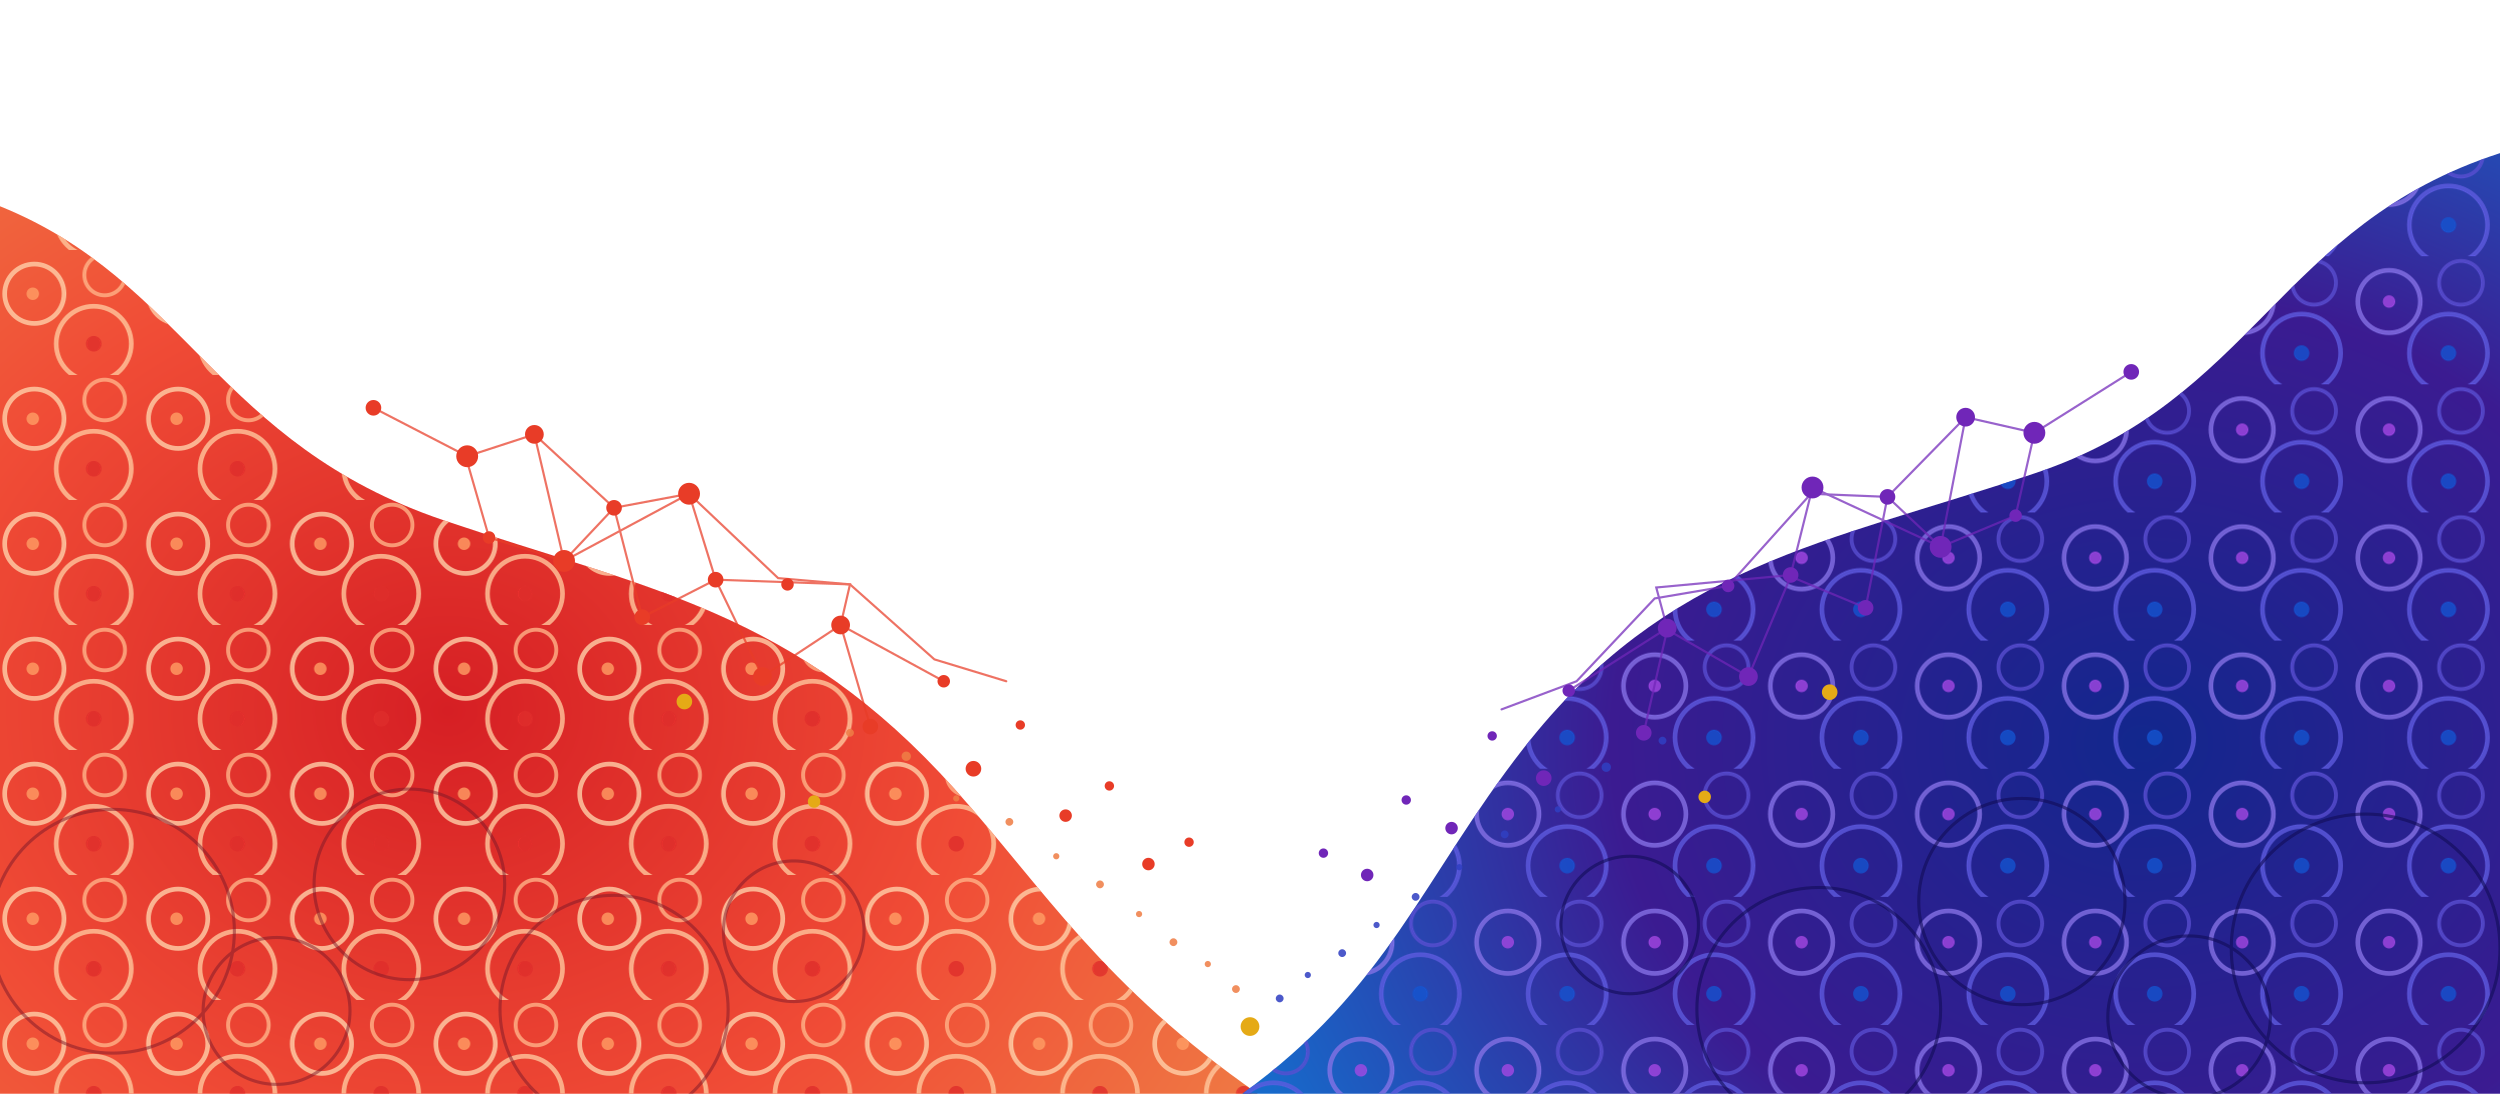
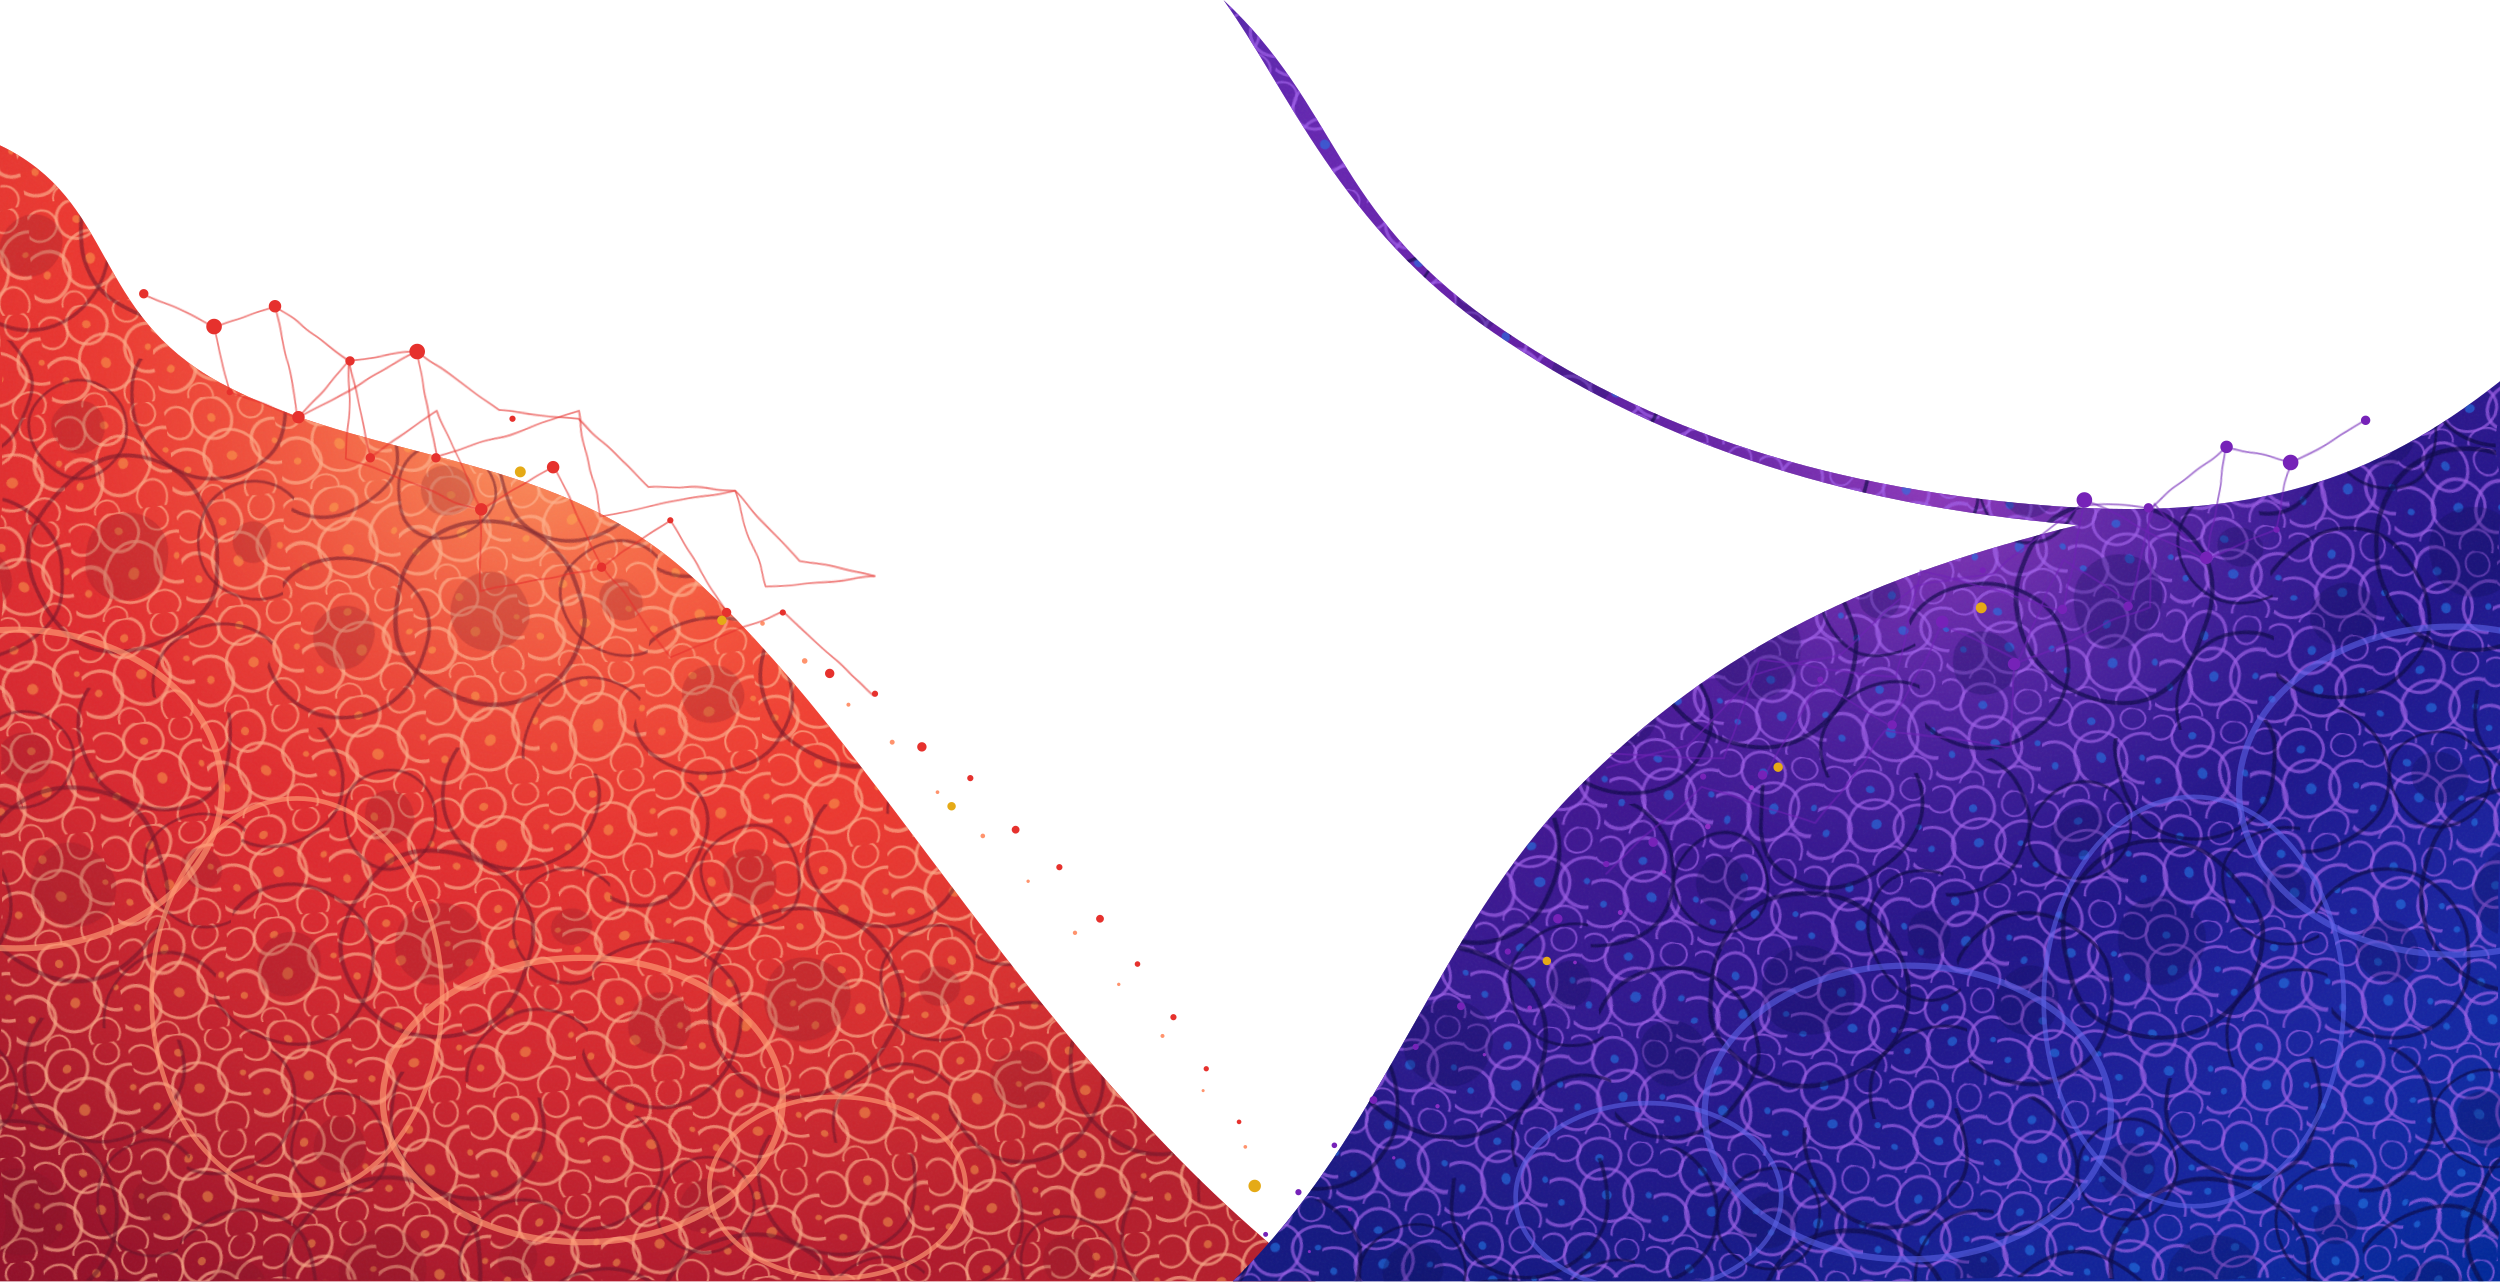
- <svg xmlns="http://www.w3.org/2000/svg" viewBox="0 0 1600 700" role="presentation">
+ <svg xmlns="http://www.w3.org/2000/svg" viewBox="0 0 1600 820" role="presentation">
  <defs>
-     <radialGradient id="coralField" cx="35%" cy="65%" r="75%">
-       <stop offset="0" stop-color="#d61f24" />
-       <stop offset=".55" stop-color="#f04c36" />
-       <stop offset="1" stop-color="#ef7d45" />
+     <linearGradient id="warmField" x1="0" y1="1" x2=".88" y2="0">
+       <stop offset="0" stop-color="#9f1026" />
+       <stop offset=".27" stop-color="#d51f2d" />
+       <stop offset=".62" stop-color="#f33c2e" />
+       <stop offset="1" stop-color="#ff7b52" />
+     </linearGradient>
+     <linearGradient id="coolField" x1="1" y1="1" x2=".12" y2="0">
+       <stop offset="0" stop-color="#003ac7" />
+       <stop offset=".32" stop-color="#171080" />
+       <stop offset=".66" stop-color="#4f138e" />
+       <stop offset="1" stop-color="#8c2bc2" />
+     </linearGradient>
+     <radialGradient id="warmGlow" cx="38%" cy="32%" r="72%">
+       <stop offset="0" stop-color="#ffb56f" stop-opacity=".82" />
+       <stop offset=".48" stop-color="#ff5538" stop-opacity=".18" />
+       <stop offset="1" stop-color="#820d2a" stop-opacity=".48" />
    </radialGradient>
-     <radialGradient id="blueField" cx="72%" cy="68%" r="75%">
-       <stop offset="0" stop-color="#12278d" />
-       <stop offset=".55" stop-color="#3b1b91" />
-       <stop offset="1" stop-color="#176acb" />
+     <radialGradient id="coolGlow" cx="58%" cy="36%" r="75%">
+       <stop offset="0" stop-color="#bd4dd4" stop-opacity=".68" />
+       <stop offset=".48" stop-color="#4c26b6" stop-opacity=".14" />
+       <stop offset="1" stop-color="#001b7b" stop-opacity=".6" />
    </radialGradient>
-     <pattern id="coralCells" width="92" height="80" patternUnits="userSpaceOnUse">
-       <circle cx="22" cy="28" r="19" fill="none" stroke="#ffd0a9" stroke-width="3" />
-       <circle cx="67" cy="16" r="13" fill="none" stroke="#ffb287" stroke-width="2.5" />
-       <circle cx="60" cy="60" r="24" fill="none" stroke="#ffc69c" stroke-width="3" />
-       <circle cx="21" cy="28" r="4" fill="#ff9d64" />
-       <circle cx="60" cy="60" r="5" fill="#df2d2b" />
-     </pattern>
-     <pattern id="blueCells" width="94" height="82" patternUnits="userSpaceOnUse">
-       <circle cx="25" cy="29" r="20" fill="none" stroke="#8672e6" stroke-width="3" />
-       <circle cx="71" cy="17" r="14" fill="none" stroke="#594ed0" stroke-width="2.5" />
-       <circle cx="63" cy="62" r="25" fill="none" stroke="#5e5bdf" stroke-width="3" />
-       <circle cx="25" cy="29" r="4" fill="#a648e4" />
-       <circle cx="63" cy="62" r="5" fill="#1354d1" />
-     </pattern>
-     <clipPath id="leftTerritory">
-       <path d="M0 132C119 180 139 284 284 333c130 44 225 58 327 172 58 65 95 126 194 195H0Z" />
+     <pattern id="warmMicro" width="71" height="67" patternUnits="userSpaceOnUse" patternTransform="rotate(-7)">
+       <g fill="none" stroke="#ffb58f" stroke-opacity=".72">
+         <circle cx="8" cy="15" r="10" stroke-width="1.6" />
+         <circle cx="31" cy="13" r="13" stroke-width="2" />
+         <circle cx="57" cy="7" r="8" stroke-width="1.4" />
+         <circle cx="68" cy="32" r="15" stroke-width="2.2" />
+         <circle cx="39" cy="39" r="18" stroke-width="2" />
+         <circle cx="10" cy="47" r="15" stroke-width="2.3" />
+         <circle cx="57" cy="61" r="10" stroke-width="1.4" />
+         <circle cx="26" cy="66" r="8" stroke-width="1.2" />
+       </g>
+       <g fill="#ffb351" fill-opacity=".5">
+         <circle cx="31" cy="13" r="2.7" />
+         <circle cx="39" cy="39" r="3.4" />
+         <circle cx="10" cy="47" r="2.4" />
+         <circle cx="68" cy="32" r="2" />
+       </g>
+     </pattern>
+     <pattern id="warmMacro" width="237" height="213" patternUnits="userSpaceOnUse" patternTransform="rotate(9)">
+       <g fill="none" stroke="#5e1026" stroke-opacity=".58">
+         <circle cx="13" cy="36" r="45" stroke-width="2.1" />
+         <circle cx="91" cy="52" r="31" stroke-width="1.8" />
+         <circle cx="172" cy="21" r="50" stroke-width="2.3" />
+         <circle cx="216" cy="103" r="37" stroke-width="1.8" />
+         <circle cx="134" cy="126" r="61" stroke-width="2.6" />
+         <circle cx="45" cy="154" r="52" stroke-width="2.2" />
+         <circle cx="211" cy="202" r="44" stroke-width="1.9" />
+       </g>
+       <g fill="#761226" fill-opacity=".28">
+         <circle cx="91" cy="52" r="17" />
+         <circle cx="134" cy="126" r="27" />
+         <circle cx="45" cy="154" r="20" />
+         <circle cx="216" cy="103" r="13" />
+       </g>
+     </pattern>
+     <pattern id="coolMicro" width="68" height="64" patternUnits="userSpaceOnUse" patternTransform="rotate(8)">
+       <g fill="none" stroke="#a463ed" stroke-opacity=".72">
+         <circle cx="7" cy="12" r="9" stroke-width="1.5" />
+         <circle cx="29" cy="15" r="14" stroke-width="2" />
+         <circle cx="55" cy="8" r="8" stroke-width="1.3" />
+         <circle cx="65" cy="34" r="16" stroke-width="2.2" />
+         <circle cx="38" cy="38" r="17" stroke-width="2" />
+         <circle cx="9" cy="47" r="15" stroke-width="2.1" />
+         <circle cx="54" cy="61" r="11" stroke-width="1.5" />
+         <circle cx="25" cy="64" r="8" stroke-width="1.2" />
+       </g>
+       <g fill="#2073e4" fill-opacity=".66">
+         <circle cx="29" cy="15" r="2.7" />
+         <circle cx="38" cy="38" r="3.2" />
+         <circle cx="9" cy="47" r="2.2" />
+         <circle cx="65" cy="34" r="2" />
+       </g>
+     </pattern>
+     <pattern id="coolMacro" width="231" height="219" patternUnits="userSpaceOnUse" patternTransform="rotate(-8)">
+       <g fill="none" stroke="#090541" stroke-opacity=".72">
+         <circle cx="11" cy="40" r="47" stroke-width="2.2" />
+         <circle cx="89" cy="55" r="32" stroke-width="1.8" />
+         <circle cx="169" cy="18" r="52" stroke-width="2.4" />
+         <circle cx="215" cy="107" r="39" stroke-width="1.9" />
+         <circle cx="132" cy="131" r="63" stroke-width="2.8" />
+         <circle cx="43" cy="159" r="54" stroke-width="2.3" />
+         <circle cx="207" cy="209" r="45" stroke-width="2" />
+       </g>
+       <g fill="#07094e" fill-opacity=".32">
+         <circle cx="89" cy="55" r="18" />
+         <circle cx="132" cy="131" r="29" />
+         <circle cx="43" cy="159" r="21" />
+         <circle cx="215" cy="107" r="14" />
+       </g>
+     </pattern>
+     <filter id="organicWarp" x="-10%" y="-10%" width="120%" height="120%">
+       <feTurbulence type="fractalNoise" baseFrequency=".008 .015" numOctaves="2" seed="23" result="noise" />
+       <feDisplacementMap in="SourceGraphic" in2="noise" scale="13" xChannelSelector="R" yChannelSelector="B" />
+     </filter>
+     <filter id="fineWarp" x="-5%" y="-5%" width="110%" height="110%">
+       <feTurbulence type="fractalNoise" baseFrequency=".03" numOctaves="2" seed="11" result="noise" />
+       <feDisplacementMap in="SourceGraphic" in2="noise" scale="4" xChannelSelector="R" yChannelSelector="G" />
+     </filter>
+     <filter id="grain" x="0" y="0" width="100%" height="100%">
+       <feTurbulence type="fractalNoise" baseFrequency=".62" numOctaves="3" seed="17" />
+       <feColorMatrix values="1 0 0 0 0  0 1 0 0 0  0 0 1 0 0  0 0 0 .16 0" />
+     </filter>
+     <clipPath id="warmTerritory">
+       <path d="M0 93C75 129 58 200 141 245c94 51 208 43 296 119 128 111 221 313 405 456H0Z" />
    </clipPath>
-     <clipPath id="rightTerritory">
-       <path d="M1600 98c-142 46-157 158-298 205-134 45-235 58-327 176-64 82-87 154-180 221h805Z" />
+     <clipPath id="coolTerritory">
+       <path d="M783 0c73 68 71 135 170 205 104 73 224 109 363 119 125 9 203-16 284-80v576H789c99-97 129-223 219-314 94-95 192-138 322-170-158-13-276-56-374-123C858 146 823 55 783 0Z" />
    </clipPath>
  </defs>
-   <g clip-path="url(#leftTerritory)">
-     <rect width="820" height="700" fill="url(#coralField)" />
-     <rect width="820" height="700" fill="url(#coralCells)" opacity=".8" />
-     <g fill="none" stroke="#7b1728" stroke-width="2" opacity=".5">
-       <circle cx="72" cy="596" r="78" />
-       <circle cx="177" cy="647" r="47" />
-       <circle cx="262" cy="566" r="61" />
-       <circle cx="393" cy="646" r="73" />
-       <circle cx="508" cy="596" r="45" />
-     </g>
-   </g>
-   <g clip-path="url(#rightTerritory)">
-     <rect x="780" width="820" height="700" fill="url(#blueField)" />
-     <rect x="780" width="820" height="700" fill="url(#blueCells)" opacity=".78" />
-     <g fill="none" stroke="#100b56" stroke-width="2" opacity=".6">
-       <circle cx="1514" cy="607" r="86" />
-       <circle cx="1401" cy="651" r="52" />
-       <circle cx="1294" cy="577" r="66" />
-       <circle cx="1164" cy="646" r="78" />
-       <circle cx="1043" cy="592" r="44" />
-     </g>
-   </g>
-   <g fill="none" stroke-linecap="round" opacity=".72">
-     <g stroke="#e83c27" stroke-width="1.4">
-       <path d="M239 261l60 31 43-14 51 47 48-9 57 54 46 4 54 48 46 14" />
-       <path d="M298 292l15 52 48 15 32-34 18 70 47-24 30 62 50-33 19 65" />
-       <path d="M342 278l19 81 80-43 17 55 86 3-6 26 66 36" />
-     </g>
-     <g stroke="#7026b8" stroke-width="1.4">
-       <path d="M1364 238l-62 39-44-10-50 51-49-2-53 59-47 8-50 53-48 18" />
-       <path d="M1302 277l-12 53-48 20-34-32-14 71-48-20-27 64-52-30-15 66" />
-       <path d="M1258 267l-16 83-82-38-14 56-86 8 7 26-63 40" />
-     </g>
-   </g>
-   <g fill="#e83c27">
-     <circle cx="239" cy="261" r="5" />
-     <circle cx="299" cy="292" r="7" />
-     <circle cx="342" cy="278" r="6" />
-     <circle cx="313" cy="344" r="4" />
-     <circle cx="361" cy="359" r="7" />
-     <circle cx="393" cy="325" r="5" />
-     <circle cx="411" cy="395" r="5" />
-     <circle cx="441" cy="316" r="7" />
-     <circle cx="458" cy="371" r="5" />
-     <circle cx="488" cy="433" r="6" />
-     <circle cx="504" cy="374" r="4" />
-     <circle cx="538" cy="400" r="6" />
-     <circle cx="557" cy="465" r="5" />
-     <circle cx="604" cy="436" r="4" />
-     <circle cx="623" cy="492" r="5" />
-     <circle cx="653" cy="464" r="3" />
-     <circle cx="682" cy="522" r="4" />
-     <circle cx="710" cy="503" r="3" />
-     <circle cx="735" cy="553" r="4" />
-     <circle cx="761" cy="539" r="3" />
-   </g>
-   <g fill="#7026b8">
-     <circle cx="1364" cy="238" r="5" />
-     <circle cx="1302" cy="277" r="7" />
-     <circle cx="1258" cy="267" r="6" />
-     <circle cx="1290" cy="330" r="4" />
-     <circle cx="1242" cy="350" r="7" />
-     <circle cx="1208" cy="318" r="5" />
-     <circle cx="1194" cy="389" r="5" />
-     <circle cx="1160" cy="312" r="7" />
-     <circle cx="1146" cy="368" r="5" />
-     <circle cx="1119" cy="433" r="6" />
-     <circle cx="1106" cy="375" r="4" />
-     <circle cx="1067" cy="402" r="6" />
-     <circle cx="1052" cy="469" r="5" />
-     <circle cx="1004" cy="442" r="4" />
-     <circle cx="988" cy="498" r="5" />
-     <circle cx="955" cy="471" r="3" />
-     <circle cx="929" cy="530" r="4" />
-     <circle cx="900" cy="512" r="3" />
-     <circle cx="875" cy="560" r="4" />
-     <circle cx="847" cy="546" r="3" />
-   </g>
-   <g fill="#ef7d45" opacity=".86">
-     <circle cx="544" cy="469" r="2.5" />
-     <circle cx="580" cy="484" r="3" />
-     <circle cx="612" cy="511" r="2" />
-     <circle cx="646" cy="526" r="2.5" />
-     <circle cx="676" cy="548" r="2" />
-     <circle cx="704" cy="566" r="2.5" />
-     <circle cx="729" cy="585" r="2" />
-     <circle cx="751" cy="603" r="2.5" />
-     <circle cx="773" cy="617" r="2" />
-     <circle cx="791" cy="633" r="2.5" />
-   </g>
-   <g fill="#2f3fc2" opacity=".86">
-     <circle cx="1064" cy="474" r="2.5" />
-     <circle cx="1028" cy="491" r="3" />
-     <circle cx="997" cy="518" r="2" />
-     <circle cx="963" cy="534" r="2.5" />
-     <circle cx="934" cy="555" r="2" />
-     <circle cx="906" cy="574" r="2.5" />
-     <circle cx="881" cy="592" r="2" />
-     <circle cx="859" cy="610" r="2.5" />
-     <circle cx="837" cy="624" r="2" />
-     <circle cx="819" cy="639" r="2.5" />
+   <g clip-path="url(#warmTerritory)">
+     <rect width="900" height="820" fill="url(#warmField)" />
+     <rect width="900" height="820" fill="url(#warmGlow)" />
+     <g filter="url(#organicWarp)">
+       <rect width="900" height="820" fill="url(#warmMicro)" opacity=".88" />
+       <rect x="-30" y="120" width="900" height="720" fill="url(#warmMacro)" opacity=".82" />
+     </g>
+     <rect width="900" height="820" filter="url(#grain)" opacity=".3" />
+     <g fill="none" stroke="#ff9a73" stroke-opacity=".66">
+       <ellipse cx="10" cy="505" rx="132" ry="102" stroke-width="4" />
+       <ellipse cx="190" cy="638" rx="93" ry="127" stroke-width="3" />
+       <ellipse cx="373" cy="704" rx="128" ry="91" stroke-width="4" />
+       <ellipse cx="536" cy="760" rx="82" ry="58" stroke-width="3" />
+     </g>
+   </g>
+   <g clip-path="url(#coolTerritory)">
+     <rect x="745" width="855" height="820" fill="url(#coolField)" />
+     <rect x="745" width="855" height="820" fill="url(#coolGlow)" />
+     <g filter="url(#organicWarp)">
+       <rect x="735" width="880" height="820" fill="url(#coolMicro)" opacity=".9" />
+       <rect x="760" y="95" width="860" height="760" fill="url(#coolMacro)" opacity=".86" />
+     </g>
+     <rect x="745" width="855" height="820" filter="url(#grain)" opacity=".34" />
+     <g fill="none" stroke="#5e65e8" stroke-opacity=".58">
+       <ellipse cx="1570" cy="506" rx="137" ry="105" stroke-width="4" />
+       <ellipse cx="1404" cy="641" rx="96" ry="131" stroke-width="3" />
+       <ellipse cx="1221" cy="712" rx="130" ry="94" stroke-width="4" />
+       <ellipse cx="1055" cy="766" rx="85" ry="60" stroke-width="3" />
+     </g>
+   </g>
+   <g filter="url(#fineWarp)" fill="none" stroke-linecap="round" stroke-linejoin="round">
+     <g stroke="#e6312d" stroke-opacity=".6" stroke-width="1.15">
+       <path d="M92 188l45 21 39-13 48 35 43-6 52 38 51 5 45 43 55 3 41 44 49 11" />
+       <path d="M137 209l10 42 44 16 33-36 13 62 42-30 29 63 46-27 31 64 44-30 36 59" />
+       <path d="M176 196l15 71 76-42 12 68 91-30 14 67 86-16 20 62 70-7" />
+       <path d="M224 231l-2 62 85 33 1 52 78-15 43 57 72-28 58 52" />
+     </g>
+     <g stroke="#7022b7" stroke-opacity=".62" stroke-width="1.15">
+       <path d="M1514 269l-48 27-41-10-50 39-44-2-55 44-51 8-48 44-54 12-43 46-51 15" />
+       <path d="M1466 296l-9 43-45 18-34-35-14 63-44-27-29 65-48-24-32 65-46-27-37 61" />
+       <path d="M1425 286l-13 72-78-38-13 70-92-25-16 69-87-12-22 64-72-3" />
+       <path d="M1375 325l1 63-87 37-2 53-80-11-45 60-73-24-61 56" />
+     </g>
+   </g>
+   <g fill="#e6312d">
+     <circle cx="92" cy="188" r="3" />
+     <circle cx="137" cy="209" r="5" />
+     <circle cx="176" cy="196" r="4" />
+     <circle cx="147" cy="251" r="2" />
+     <circle cx="191" cy="267" r="4" />
+     <circle cx="224" cy="231" r="3" />
+     <circle cx="237" cy="293" r="3" />
+     <circle cx="267" cy="225" r="5" />
+     <circle cx="279" cy="293" r="3" />
+     <circle cx="308" cy="326" r="4" />
+     <circle cx="328" cy="268" r="2" />
+     <circle cx="354" cy="299" r="4" />
+     <circle cx="385" cy="363" r="3" />
+     <circle cx="429" cy="333" r="2" />
+     <circle cx="465" cy="392" r="3" />
+     <circle cx="501" cy="392" r="2" />
+     <circle cx="531" cy="431" r="3" />
+     <circle cx="560" cy="444" r="2" />
+     <circle cx="590" cy="478" r="3" />
+     <circle cx="621" cy="498" r="2" />
+     <circle cx="650" cy="531" r="2.5" />
+     <circle cx="678" cy="555" r="2" />
+     <circle cx="704" cy="588" r="2.5" />
+     <circle cx="728" cy="617" r="1.8" />
+     <circle cx="751" cy="651" r="2" />
+     <circle cx="772" cy="684" r="1.7" />
+     <circle cx="793" cy="718" r="1.5" />
+   </g>
+   <g fill="#7622b8">
+     <circle cx="1514" cy="269" r="3" />
+     <circle cx="1466" cy="296" r="5" />
+     <circle cx="1425" cy="286" r="4" />
+     <circle cx="1457" cy="339" r="2" />
+     <circle cx="1412" cy="357" r="4" />
+     <circle cx="1375" cy="325" r="3" />
+     <circle cx="1362" cy="388" r="3" />
+     <circle cx="1334" cy="320" r="5" />
+     <circle cx="1320" cy="390" r="3" />
+     <circle cx="1289" cy="425" r="4" />
+     <circle cx="1269" cy="365" r="2" />
+     <circle cx="1243" cy="398" r="4" />
+     <circle cx="1211" cy="464" r="3" />
+     <circle cx="1165" cy="435" r="2" />
+     <circle cx="1128" cy="496" r="3" />
+     <circle cx="1090" cy="497" r="2" />
+     <circle cx="1058" cy="539" r="3" />
+     <circle cx="1028" cy="553" r="2" />
+     <circle cx="997" cy="588" r="3" />
+     <circle cx="965" cy="609" r="2" />
+     <circle cx="935" cy="644" r="2.5" />
+     <circle cx="906" cy="670" r="2" />
+     <circle cx="879" cy="704" r="2.5" />
+     <circle cx="854" cy="733" r="1.8" />
+     <circle cx="831" cy="763" r="2" />
+     <circle cx="810" cy="790" r="1.6" />
+   </g>
+   <g fill="#ff7544" opacity=".78">
+     <circle cx="488" cy="399" r="1.5" />
+     <circle cx="515" cy="423" r="1.8" />
+     <circle cx="543" cy="451" r="1.3" />
+     <circle cx="571" cy="475" r="1.6" />
+     <circle cx="600" cy="507" r="1.2" />
+     <circle cx="629" cy="535" r="1.5" />
+     <circle cx="658" cy="564" r="1.1" />
+     <circle cx="688" cy="597" r="1.4" />
+     <circle cx="716" cy="630" r="1.1" />
+     <circle cx="744" cy="663" r="1.3" />
+     <circle cx="770" cy="698" r="1" />
+     <circle cx="797" cy="734" r="1.2" />
+   </g>
+   <g fill="#9d32d0" opacity=".82">
+     <circle cx="1121" cy="504" r="1.5" />
+     <circle cx="1093" cy="529" r="1.8" />
+     <circle cx="1065" cy="558" r="1.3" />
+     <circle cx="1037" cy="584" r="1.6" />
+     <circle cx="1008" cy="616" r="1.2" />
+     <circle cx="979" cy="645" r="1.5" />
+     <circle cx="950" cy="675" r="1.1" />
+     <circle cx="920" cy="708" r="1.4" />
+     <circle cx="892" cy="741" r="1.1" />
+     <circle cx="864" cy="774" r="1.3" />
+     <circle cx="838" cy="801" r="1" />
  </g>
  <g fill="#e5aa16">
-     <circle cx="438" cy="449" r="5" />
-     <circle cx="521" cy="513" r="4" />
-     <circle cx="1091" cy="510" r="4" />
-     <circle cx="1171" cy="443" r="5" />
-     <circle cx="800" cy="657" r="6" />
+     <circle cx="333" cy="302" r="3.5" />
+     <circle cx="462" cy="397" r="3" />
+     <circle cx="609" cy="516" r="2.7" />
+     <circle cx="1268" cy="389" r="3.5" />
+     <circle cx="1138" cy="491" r="3" />
+     <circle cx="990" cy="615" r="2.7" />
+     <circle cx="803" cy="759" r="4" />
  </g>
</svg>
